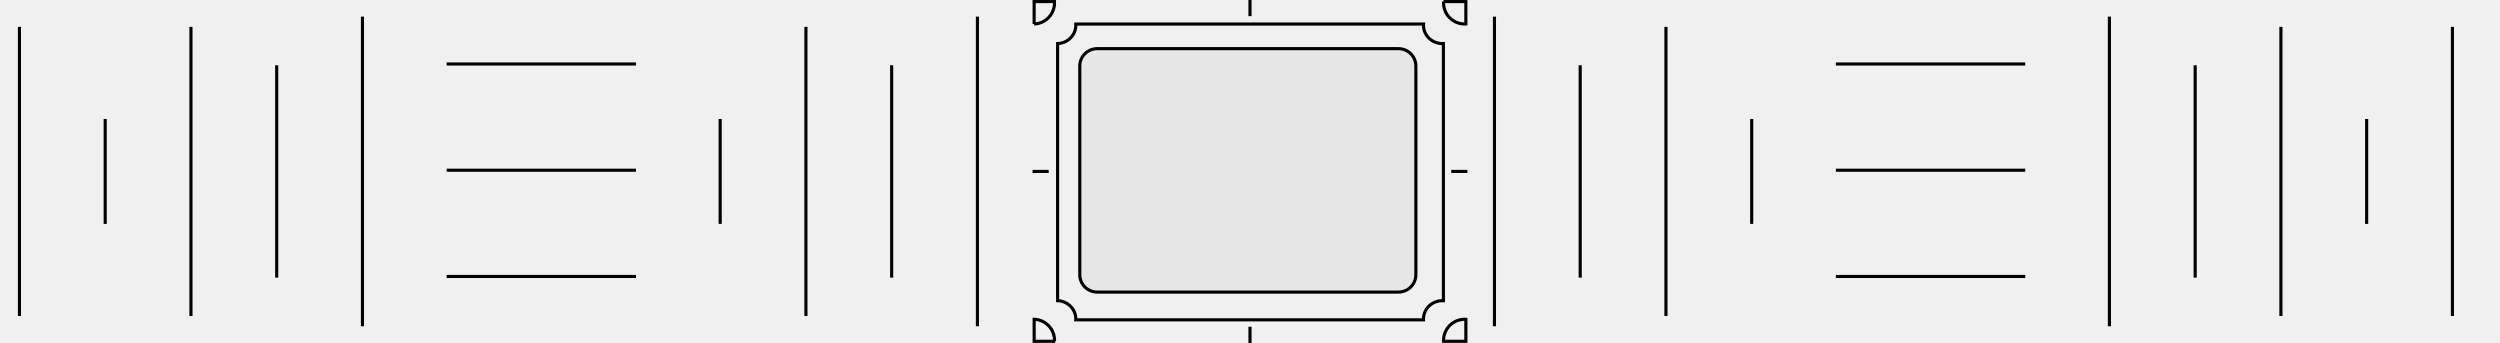
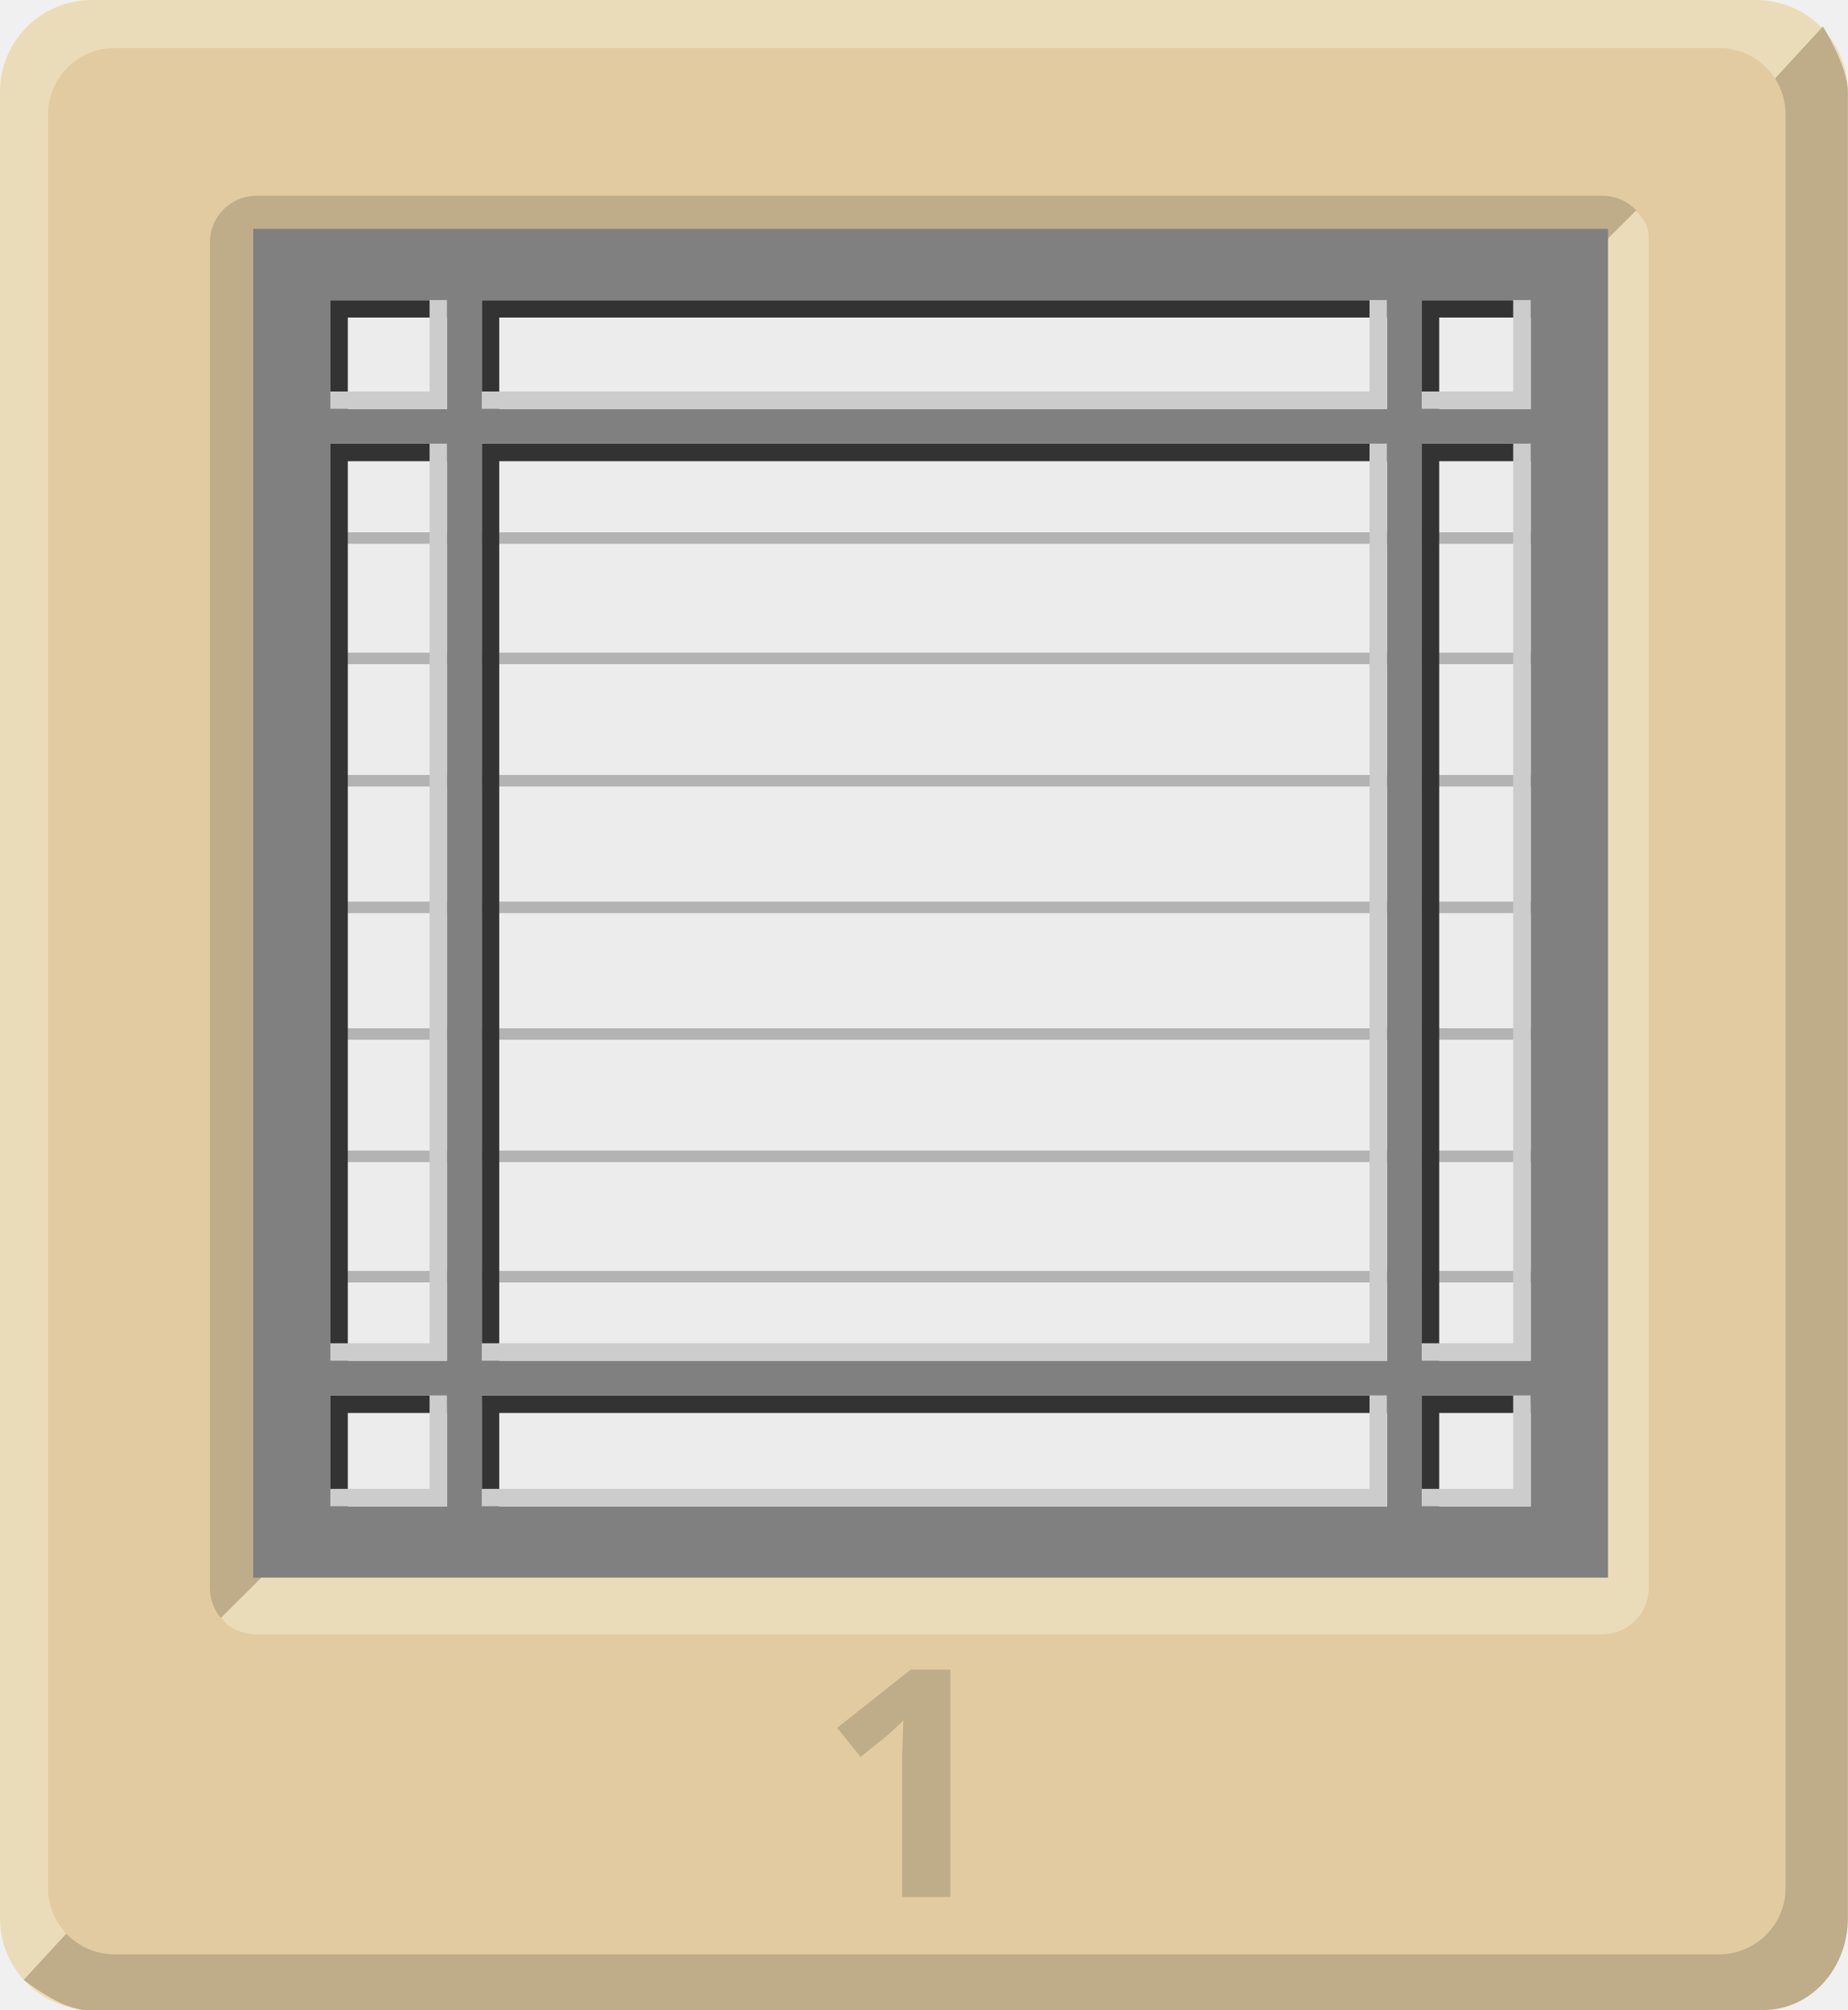
- <svg xmlns="http://www.w3.org/2000/svg" height="109.72" width="800" version="1.1" viewBox="0 0 800 109.723" id="svg4146">
+ <svg xmlns="http://www.w3.org/2000/svg" height="231" width="212.317" version="1.1" viewBox="0 0 212.317 231.006" id="svg4146">
  <defs id="defs4190" />
-   <g transform="translate(206.06 -154.47)" stroke="#000" id="g4148">
-     <rect stroke-linejoin="round" style="color-rendering:auto;color:#000000;isolation:auto;mix-blend-mode:normal;shape-rendering:auto;solid-color:#000000;image-rendering:auto;fill:#e6e6e6" ry="5.566" height="77.897" width="107.55" stroke-linecap="round" y="170.04" x="139.47" fill="#f00" id="rect4150" />
-     <g fill="none" id="g4152">
-       <path style="color-rendering:auto;color:#000000;isolation:auto;mix-blend-mode:normal;shape-rendering:auto;solid-color:#000000;image-rendering:auto" d="m263.02 256.66a6.752 6.752 0 0 0 -.385 -.019 6.752 6.752 0 0 0 -.479 .018 6.752 6.752 0 0 0 -.67 .08 6.752 6.752 0 0 0 -.658 .148 6.752 6.752 0 0 0 -.641 .213 6.752 6.752 0 0 0 -.615 .275 6.752 6.752 0 0 0 -.586 .336 6.752 6.752 0 0 0 -.549 .393 6.752 6.752 0 0 0 -.508 .445 6.752 6.752 0 0 0 -.459 .494 6.752 6.752 0 0 0 -.408 .537 6.752 6.752 0 0 0 -.354 .576 6.752 6.752 0 0 0 -.293 .607 6.752 6.752 0 0 0 -.232 .633 6.752 6.752 0 0 0 -.166 .654 6.752 6.752 0 0 0 -.102 .668 6.752 6.752 0 0 0 -.033 .674 6.752 6.752 0 0 0 .012 .299h7.125v-7.031z" id="path4154" />
-       <path style="color-rendering:auto;color:#000000;isolation:auto;mix-blend-mode:normal;shape-rendering:auto;solid-color:#000000;image-rendering:auto" d="m131.37 263.69a6.752 6.752 0 0 0 .016 -.299 6.752 6.752 0 0 0 -.018 -.477 6.752 6.752 0 0 0 -.08 -.67 6.752 6.752 0 0 0 -.148 -.66 6.752 6.752 0 0 0 -.213 -.641 6.752 6.752 0 0 0 -.275 -.615 6.752 6.752 0 0 0 -.336 -.586 6.752 6.752 0 0 0 -.393 -.549 6.752 6.752 0 0 0 -.445 -.506 6.752 6.752 0 0 0 -.494 -.461 6.752 6.752 0 0 0 -.537 -.408 6.752 6.752 0 0 0 -.576 -.354 6.752 6.752 0 0 0 -.607 -.293 6.752 6.752 0 0 0 -.633 -.23 6.752 6.752 0 0 0 -.654 -.168 6.752 6.752 0 0 0 -.668 -.102 6.752 6.752 0 0 0 -.445 -.021v7.039h6.508z" id="path4156" />
-       <path style="color-rendering:auto;color:#000000;isolation:auto;mix-blend-mode:normal;shape-rendering:auto;solid-color:#000000;image-rendering:auto" d="m138.19 162.16a6.033 5.879 0 0 1 .014 .369 6.033 5.879 0 0 1 -.03 .587 6.033 5.879 0 0 1 -.091 .582 6.033 5.879 0 0 1 -.15 .57 6.033 5.879 0 0 1 -.206 .551 6.033 5.879 0 0 1 -.262 .529 6.033 5.879 0 0 1 -.316 .502 6.033 5.879 0 0 1 -.365 .468 6.033 5.879 0 0 1 -.412 .43 6.033 5.879 0 0 1 -.452 .388 6.033 5.879 0 0 1 -.49 .342 6.033 5.879 0 0 1 -.524 .293 6.033 5.879 0 0 1 -.55 .24 6.033 5.879 0 0 1 -.572 .185 6.033 5.879 0 0 1 -.59 .129 6.033 5.879 0 0 1 -.599 .07 6.033 5.879 0 0 1 -.222 .008v82.296a6.033 5.879 0 0 1 .398 .019 6.033 5.879 0 0 1 .597 .088 6.033 5.879 0 0 1 .585 .146 6.033 5.879 0 0 1 .565 .201 6.033 5.879 0 0 1 .543 .255 6.033 5.879 0 0 1 .515 .308 6.033 5.879 0 0 1 .48 .355 6.033 5.879 0 0 1 .442 .401 6.033 5.879 0 0 1 .398 .44 6.033 5.879 0 0 1 .351 .478 6.033 5.879 0 0 1 .3 .51 6.033 5.879 0 0 1 .246 .536 6.033 5.879 0 0 1 .19 .558 6.033 5.879 0 0 1 .133 .575 6.033 5.879 0 0 1 .071 .583 6.033 5.879 0 0 1 .016 .415 6.033 5.879 0 0 1 -.014 .26h111.27a6.033 5.879 0 0 1 -.01 -.26 6.033 5.879 0 0 1 .03 -.587 6.033 5.879 0 0 1 .091 -.582 6.033 5.879 0 0 1 .148 -.57 6.033 5.879 0 0 1 .208 -.551 6.033 5.879 0 0 1 .262 -.529 6.033 5.879 0 0 1 .316 -.502 6.033 5.879 0 0 1 .365 -.468 6.033 5.879 0 0 1 .41 -.43 6.033 5.879 0 0 1 .454 -.388 6.033 5.879 0 0 1 .49 -.342 6.033 5.879 0 0 1 .524 -.293 6.033 5.879 0 0 1 .55 -.24 6.033 5.879 0 0 1 .572 -.185 6.033 5.879 0 0 1 .588 -.129 6.033 5.879 0 0 1 .599 -.07 6.033 5.879 0 0 1 .428 -.015 6.033 5.879 0 0 1 .344 .017v-82.308a6.033 5.879 0 0 1 -.344 .012 6.033 5.879 0 0 1 -.602 -.029 6.033 5.879 0 0 1 -.597 -.088 6.033 5.879 0 0 1 -.585 -.145 6.033 5.879 0 0 1 -.565 -.202 6.033 5.879 0 0 1 -.543 -.255 6.033 5.879 0 0 1 -.515 -.308 6.033 5.879 0 0 1 -.48 -.355 6.033 5.879 0 0 1 -.442 -.4 6.033 5.879 0 0 1 -.398 -.442 6.033 5.879 0 0 1 -.351 -.478 6.033 5.879 0 0 1 -.3 -.51 6.033 5.879 0 0 1 -.246 -.536 6.033 5.879 0 0 1 -.19 -.558 6.033 5.879 0 0 1 -.133 -.573 6.033 5.879 0 0 1 -.071 -.583 6.033 5.879 0 0 1 -.016 -.417 6.033 5.879 0 0 1 .019 -.369h-111.27z" id="path4158" />
-       <path style="color-rendering:auto;color:#000000;isolation:auto;mix-blend-mode:normal;shape-rendering:auto;solid-color:#000000;image-rendering:auto" d="m255.9 154.97a6.752 6.752 0 0 0 -.021 .424 6.752 6.752 0 0 0 .018 .479 6.752 6.752 0 0 0 .08 .67 6.752 6.752 0 0 0 .148 .658 6.752 6.752 0 0 0 .213 .641 6.752 6.752 0 0 0 .275 .615 6.752 6.752 0 0 0 .336 .586 6.752 6.752 0 0 0 .393 .549 6.752 6.752 0 0 0 .445 .508 6.752 6.752 0 0 0 .494 .459 6.752 6.752 0 0 0 .537 .408 6.752 6.752 0 0 0 .576 .354 6.752 6.752 0 0 0 .607 .293 6.752 6.752 0 0 0 .633 .232 6.752 6.752 0 0 0 .654 .166 6.752 6.752 0 0 0 .668 .102 6.752 6.752 0 0 0 .674 .033 6.752 6.752 0 0 0 .385 -.014v-7.162h-7.115z" id="path4160" />
-       <path style="color-rendering:auto;color:#000000;isolation:auto;mix-blend-mode:normal;shape-rendering:auto;solid-color:#000000;image-rendering:auto" d="m124.86 162.14a6.752 6.752 0 0 0 .248 -.01 6.752 6.752 0 0 0 .67 -.08 6.752 6.752 0 0 0 .66 -.148 6.752 6.752 0 0 0 .641 -.213 6.752 6.752 0 0 0 .615 -.275 6.752 6.752 0 0 0 .586 -.336 6.752 6.752 0 0 0 .549 -.393 6.752 6.752 0 0 0 .506 -.445 6.752 6.752 0 0 0 .461 -.494 6.752 6.752 0 0 0 .408 -.537 6.752 6.752 0 0 0 .354 -.576 6.752 6.752 0 0 0 .293 -.607 6.752 6.752 0 0 0 .23 -.633 6.752 6.752 0 0 0 .168 -.654 6.752 6.752 0 0 0 .102 -.668 6.752 6.752 0 0 0 .033 -.674 6.752 6.752 0 0 0 -.016 -.424h-6.508v7.168z" id="path4162" />
+   <rect style="color:#000000;clip-rule:nonzero;display:inline;overflow:visible;visibility:visible;opacity:1;isolation:auto;mix-blend-mode:normal;color-interpolation:sRGB;color-interpolation-filters:linearRGB;solid-color:#000000;solid-opacity:1;fill:#ebdcb9;fill-opacity:1;fill-rule:nonzero;stroke:none;stroke-width:1;stroke-linecap:butt;stroke-linejoin:miter;stroke-miterlimit:4;stroke-dasharray:none;stroke-dashoffset:0;stroke-opacity:1;color-rendering:auto;image-rendering:auto;shape-rendering:auto;text-rendering:auto;enable-background:accumulate" id="surroundHightlight" width="212.322" height="231.006" x="-0.003" y="1.6953125e-005" ry="10.552" />
+   <path style="color:#000000;clip-rule:nonzero;display:inline;overflow:visible;visibility:visible;opacity:1;isolation:auto;mix-blend-mode:normal;color-interpolation:sRGB;color-interpolation-filters:linearRGB;solid-color:#000000;solid-opacity:1;fill:#bfac89;fill-opacity:1;fill-rule:nonzero;stroke:none;stroke-width:1;stroke-linecap:butt;stroke-linejoin:miter;stroke-miterlimit:4;stroke-dasharray:none;stroke-dashoffset:0;stroke-opacity:1;color-rendering:auto;image-rendering:auto;shape-rendering:auto;text-rendering:auto;enable-background:accumulate" d="m 209.455,3.048 c 0,0 2.864,4.563 2.864,7.504 l 0,209.902 c 0,5.846 -4.321,10.552 -9.688,10.552 l -192.722,0 c -2.857,0 -7.187,-3.462 -7.187,-3.462 z" id="surroundLowlight" />
+   <rect style="color:#000000;clip-rule:nonzero;display:inline;overflow:visible;visibility:visible;opacity:1;isolation:auto;mix-blend-mode:normal;color-interpolation:sRGB;color-interpolation-filters:linearRGB;solid-color:#000000;solid-opacity:1;fill:#e2cba1;fill-opacity:1;fill-rule:nonzero;stroke:none;stroke-width:1;stroke-linecap:butt;stroke-linejoin:miter;stroke-miterlimit:4;stroke-dasharray:none;stroke-dashoffset:0;stroke-opacity:1;color-rendering:auto;image-rendering:auto;shape-rendering:auto;text-rendering:auto;enable-background:accumulate" id="surround" width="199.652" height="219.091" x="5.515" y="5.517" ry="7.638" />
+   <rect style="color:#000000;clip-rule:nonzero;display:inline;overflow:visible;visibility:visible;opacity:1;isolation:auto;mix-blend-mode:normal;color-interpolation:sRGB;color-interpolation-filters:linearRGB;solid-color:#000000;solid-opacity:1;fill:#bfac89;fill-opacity:1;fill-rule:nonzero;stroke:none;stroke-width:1;stroke-linecap:butt;stroke-linejoin:miter;stroke-miterlimit:4;stroke-dasharray:none;stroke-dashoffset:0;stroke-opacity:1;color-rendering:auto;image-rendering:auto;shape-rendering:auto;text-rendering:auto;enable-background:accumulate" id="surroundInnerLowlight" width="165.35" height="165.35" x="24.116" y="22.5" ry="5.352" />
+   <path style="color:#000000;clip-rule:nonzero;display:inline;overflow:visible;visibility:visible;opacity:1;isolation:auto;mix-blend-mode:normal;color-interpolation:sRGB;color-interpolation-filters:linearRGB;solid-color:#000000;solid-opacity:1;fill:#ebdcb9;fill-opacity:1;fill-rule:nonzero;stroke:none;stroke-width:1;stroke-linecap:butt;stroke-linejoin:miter;stroke-miterlimit:4;stroke-dasharray:none;stroke-dashoffset:0;stroke-opacity:1;color-rendering:auto;image-rendering:auto;shape-rendering:auto;text-rendering:auto;enable-background:accumulate" d="m 25.381,185.937 c 0.741,1.008 2.221,1.913 4.087,1.913 l 154.646,0 c 2.965,0 5.352,-2.388 5.352,-5.354 l 0,-154.644 c 0,-1.865 -0.474,-2.554 -1.479,-3.656 z" id="surroundInnderHighlight" />
+   <text xml:space="preserve" style="font-style:normal;font-weight:normal;font-size:48.884px;line-height:125%;font-family:sans-serif;letter-spacing:0px;word-spacing:0px;display:inline;fill:#bfac89;fill-opacity:1;stroke:none;stroke-width:1px;stroke-linecap:butt;stroke-linejoin:miter;stroke-opacity:1" x="93.878" y="218.372" id="artworkNumber" transform="scale(1.001623,0.9983798)">
+     <tspan id="tspan5704-4" x="93.878" y="218.372" style="font-style:normal;font-variant:normal;font-weight:900;font-stretch:normal;font-size:36.663px;font-family:'Source Code Pro';-inkscape-font-specification:'Source Code Pro Heavy';fill:#bfac89;fill-opacity:1;stroke:none;stroke-width:0.818px;stroke-opacity:1">1</tspan>
+   </text>
+   <rect y="27.466" x="31.533" height="150.992" width="150.344" id="windowInside" style="color:#000000;clip-rule:nonzero;display:inline;overflow:visible;visibility:visible;opacity:1;isolation:auto;mix-blend-mode:normal;color-interpolation:sRGB;color-interpolation-filters:linearRGB;solid-color:#000000;solid-opacity:1;fill:#ffffff;fill-opacity:1;fill-rule:nonzero;stroke:none;stroke-width:2;stroke-linecap:butt;stroke-linejoin:miter;stroke-miterlimit:4;stroke-dasharray:none;stroke-dashoffset:0;stroke-opacity:0.124;color-rendering:auto;image-rendering:auto;shape-rendering:auto;text-rendering:auto;enable-background:accumulate" />
+   <g id="blinds">
+     <rect style="color:#000000;clip-rule:nonzero;display:inline;overflow:visible;visibility:visible;opacity:1;isolation:auto;mix-blend-mode:normal;color-interpolation:sRGB;color-interpolation-filters:linearRGB;solid-color:#000000;solid-opacity:1;fill:#ececec;fill-opacity:1;fill-rule:nonzero;stroke:none;stroke-width:2;stroke-linecap:butt;stroke-linejoin:miter;stroke-miterlimit:4;stroke-dasharray:none;stroke-dashoffset:0;stroke-opacity:0.124;color-rendering:auto;image-rendering:auto;shape-rendering:auto;text-rendering:auto;enable-background:accumulate" id="rect6412" width="145.16" height="14.931" x="33.512" y="33.152" />
+     <rect style="color:#000000;clip-rule:nonzero;display:inline;overflow:visible;visibility:visible;opacity:1;isolation:auto;mix-blend-mode:normal;color-interpolation:sRGB;color-interpolation-filters:linearRGB;solid-color:#000000;solid-opacity:1;fill:#ececec;fill-opacity:1;fill-rule:nonzero;stroke:none;stroke-width:2;stroke-linecap:butt;stroke-linejoin:miter;stroke-miterlimit:4;stroke-dasharray:none;stroke-dashoffset:0;stroke-opacity:0.124;color-rendering:auto;image-rendering:auto;shape-rendering:auto;text-rendering:auto;enable-background:accumulate" id="rect6412-7" width="145.16" height="14.931" x="33.512" y="47.459" />
+     <rect style="color:#000000;clip-rule:nonzero;display:inline;overflow:visible;visibility:visible;opacity:1;isolation:auto;mix-blend-mode:normal;color-interpolation:sRGB;color-interpolation-filters:linearRGB;solid-color:#000000;solid-opacity:1;fill:#b3b3b3;fill-opacity:1;fill-rule:nonzero;stroke:none;stroke-width:2;stroke-linecap:butt;stroke-linejoin:miter;stroke-miterlimit:4;stroke-dasharray:none;stroke-dashoffset:0;stroke-opacity:0.124;color-rendering:auto;image-rendering:auto;shape-rendering:auto;text-rendering:auto;enable-background:accumulate" id="rect6412-6" width="145.16" height="1.324" x="33.512" y="-48.671" transform="scale(1,-1)" />
+     <rect style="color:#000000;clip-rule:nonzero;display:inline;overflow:visible;visibility:visible;opacity:1;isolation:auto;mix-blend-mode:normal;color-interpolation:sRGB;color-interpolation-filters:linearRGB;solid-color:#000000;solid-opacity:1;fill:#ececec;fill-opacity:1;fill-rule:nonzero;stroke:none;stroke-width:2;stroke-linecap:butt;stroke-linejoin:miter;stroke-miterlimit:4;stroke-dasharray:none;stroke-dashoffset:0;stroke-opacity:0.124;color-rendering:auto;image-rendering:auto;shape-rendering:auto;text-rendering:auto;enable-background:accumulate" id="rect6412-0" width="145.16" height="14.931" x="33.512" y="61.288" />
+     <rect style="color:#000000;clip-rule:nonzero;display:inline;overflow:visible;visibility:visible;opacity:1;isolation:auto;mix-blend-mode:normal;color-interpolation:sRGB;color-interpolation-filters:linearRGB;solid-color:#000000;solid-opacity:1;fill:#b3b3b3;fill-opacity:1;fill-rule:nonzero;stroke:none;stroke-width:2;stroke-linecap:butt;stroke-linejoin:miter;stroke-miterlimit:4;stroke-dasharray:none;stroke-dashoffset:0;stroke-opacity:0.124;color-rendering:auto;image-rendering:auto;shape-rendering:auto;text-rendering:auto;enable-background:accumulate" id="rect6412-6-3" width="145.16" height="1.324" x="33.512" y="-62.501" transform="scale(1,-1)" />
+     <rect style="color:#000000;clip-rule:nonzero;display:inline;overflow:visible;visibility:visible;opacity:1;isolation:auto;mix-blend-mode:normal;color-interpolation:sRGB;color-interpolation-filters:linearRGB;solid-color:#000000;solid-opacity:1;fill:#ececec;fill-opacity:1;fill-rule:nonzero;stroke:none;stroke-width:2;stroke-linecap:butt;stroke-linejoin:miter;stroke-miterlimit:4;stroke-dasharray:none;stroke-dashoffset:0;stroke-opacity:0.124;color-rendering:auto;image-rendering:auto;shape-rendering:auto;text-rendering:auto;enable-background:accumulate" id="rect6412-7-1" width="145.16" height="14.931" x="33.512" y="75.118" />
+     <rect style="color:#000000;clip-rule:nonzero;display:inline;overflow:visible;visibility:visible;opacity:1;isolation:auto;mix-blend-mode:normal;color-interpolation:sRGB;color-interpolation-filters:linearRGB;solid-color:#000000;solid-opacity:1;fill:#b3b3b3;fill-opacity:1;fill-rule:nonzero;stroke:none;stroke-width:2;stroke-linecap:butt;stroke-linejoin:miter;stroke-miterlimit:4;stroke-dasharray:none;stroke-dashoffset:0;stroke-opacity:0.124;color-rendering:auto;image-rendering:auto;shape-rendering:auto;text-rendering:auto;enable-background:accumulate" id="rect6412-6-7" width="145.16" height="1.324" x="33.512" y="-76.331" transform="scale(1,-1)" />
+     <rect style="color:#000000;clip-rule:nonzero;display:inline;overflow:visible;visibility:visible;opacity:1;isolation:auto;mix-blend-mode:normal;color-interpolation:sRGB;color-interpolation-filters:linearRGB;solid-color:#000000;solid-opacity:1;fill:#ececec;fill-opacity:1;fill-rule:nonzero;stroke:none;stroke-width:2;stroke-linecap:butt;stroke-linejoin:miter;stroke-miterlimit:4;stroke-dasharray:none;stroke-dashoffset:0;stroke-opacity:0.124;color-rendering:auto;image-rendering:auto;shape-rendering:auto;text-rendering:auto;enable-background:accumulate" id="rect6412-8" width="145.16" height="14.931" x="33.512" y="89.18" />
+     <rect style="color:#000000;clip-rule:nonzero;display:inline;overflow:visible;visibility:visible;opacity:1;isolation:auto;mix-blend-mode:normal;color-interpolation:sRGB;color-interpolation-filters:linearRGB;solid-color:#000000;solid-opacity:1;fill:#b3b3b3;fill-opacity:1;fill-rule:nonzero;stroke:none;stroke-width:2;stroke-linecap:butt;stroke-linejoin:miter;stroke-miterlimit:4;stroke-dasharray:none;stroke-dashoffset:0;stroke-opacity:0.124;color-rendering:auto;image-rendering:auto;shape-rendering:auto;text-rendering:auto;enable-background:accumulate" id="rect6412-6-3-8" width="145.16" height="1.324" x="33.512" y="-90.393" transform="scale(1,-1)" />
+     <rect style="color:#000000;clip-rule:nonzero;display:inline;overflow:visible;visibility:visible;opacity:1;isolation:auto;mix-blend-mode:normal;color-interpolation:sRGB;color-interpolation-filters:linearRGB;solid-color:#000000;solid-opacity:1;fill:#ececec;fill-opacity:1;fill-rule:nonzero;stroke:none;stroke-width:2;stroke-linecap:butt;stroke-linejoin:miter;stroke-miterlimit:4;stroke-dasharray:none;stroke-dashoffset:0;stroke-opacity:0.124;color-rendering:auto;image-rendering:auto;shape-rendering:auto;text-rendering:auto;enable-background:accumulate" id="rect6412-7-2" width="145.16" height="14.931" x="33.512" y="103.732" />
+     <rect style="color:#000000;clip-rule:nonzero;display:inline;overflow:visible;visibility:visible;opacity:1;isolation:auto;mix-blend-mode:normal;color-interpolation:sRGB;color-interpolation-filters:linearRGB;solid-color:#000000;solid-opacity:1;fill:#b3b3b3;fill-opacity:1;fill-rule:nonzero;stroke:none;stroke-width:2;stroke-linecap:butt;stroke-linejoin:miter;stroke-miterlimit:4;stroke-dasharray:none;stroke-dashoffset:0;stroke-opacity:0.124;color-rendering:auto;image-rendering:auto;shape-rendering:auto;text-rendering:auto;enable-background:accumulate" id="rect6412-6-2" width="145.16" height="1.324" x="33.512" y="-104.945" transform="scale(1,-1)" />
+     <rect style="color:#000000;clip-rule:nonzero;display:inline;overflow:visible;visibility:visible;opacity:1;isolation:auto;mix-blend-mode:normal;color-interpolation:sRGB;color-interpolation-filters:linearRGB;solid-color:#000000;solid-opacity:1;fill:#ececec;fill-opacity:1;fill-rule:nonzero;stroke:none;stroke-width:2;stroke-linecap:butt;stroke-linejoin:miter;stroke-miterlimit:4;stroke-dasharray:none;stroke-dashoffset:0;stroke-opacity:0.124;color-rendering:auto;image-rendering:auto;shape-rendering:auto;text-rendering:auto;enable-background:accumulate" id="rect6412-8-3-2" width="145.16" height="14.931" x="33.512" y="146.176" />
+     <rect style="color:#000000;clip-rule:nonzero;display:inline;overflow:visible;visibility:visible;opacity:1;isolation:auto;mix-blend-mode:normal;color-interpolation:sRGB;color-interpolation-filters:linearRGB;solid-color:#000000;solid-opacity:1;fill:#ececec;fill-opacity:1;fill-rule:nonzero;stroke:none;stroke-width:2;stroke-linecap:butt;stroke-linejoin:miter;stroke-miterlimit:4;stroke-dasharray:none;stroke-dashoffset:0;stroke-opacity:0.124;color-rendering:auto;image-rendering:auto;shape-rendering:auto;text-rendering:auto;enable-background:accumulate" id="rect6412-8-3" width="145.16" height="14.931" x="33.512" y="118.284" />
+     <rect style="color:#000000;clip-rule:nonzero;display:inline;overflow:visible;visibility:visible;opacity:1;isolation:auto;mix-blend-mode:normal;color-interpolation:sRGB;color-interpolation-filters:linearRGB;solid-color:#000000;solid-opacity:1;fill:#b3b3b3;fill-opacity:1;fill-rule:nonzero;stroke:none;stroke-width:2;stroke-linecap:butt;stroke-linejoin:miter;stroke-miterlimit:4;stroke-dasharray:none;stroke-dashoffset:0;stroke-opacity:0.124;color-rendering:auto;image-rendering:auto;shape-rendering:auto;text-rendering:auto;enable-background:accumulate" id="rect6412-6-3-9" width="145.16" height="1.324" x="33.512" y="-119.497" transform="scale(1,-1)" />
+     <rect style="color:#000000;clip-rule:nonzero;display:inline;overflow:visible;visibility:visible;opacity:1;isolation:auto;mix-blend-mode:normal;color-interpolation:sRGB;color-interpolation-filters:linearRGB;solid-color:#000000;solid-opacity:1;fill:#ececec;fill-opacity:1;fill-rule:nonzero;stroke:none;stroke-width:2;stroke-linecap:butt;stroke-linejoin:miter;stroke-miterlimit:4;stroke-dasharray:none;stroke-dashoffset:0;stroke-opacity:0.124;color-rendering:auto;image-rendering:auto;shape-rendering:auto;text-rendering:auto;enable-background:accumulate" id="rect6412-7-2-9-3" width="145.16" height="14.931" x="33.512" y="160.006" />
+     <rect style="color:#000000;clip-rule:nonzero;display:inline;overflow:visible;visibility:visible;opacity:1;isolation:auto;mix-blend-mode:normal;color-interpolation:sRGB;color-interpolation-filters:linearRGB;solid-color:#000000;solid-opacity:1;fill:#ececec;fill-opacity:1;fill-rule:nonzero;stroke:none;stroke-width:2;stroke-linecap:butt;stroke-linejoin:miter;stroke-miterlimit:4;stroke-dasharray:none;stroke-dashoffset:0;stroke-opacity:0.124;color-rendering:auto;image-rendering:auto;shape-rendering:auto;text-rendering:auto;enable-background:accumulate" id="rect6412-7-2-9" width="145.16" height="14.931" x="33.512" y="132.347" />
+     <rect style="color:#000000;clip-rule:nonzero;display:inline;overflow:visible;visibility:visible;opacity:1;isolation:auto;mix-blend-mode:normal;color-interpolation:sRGB;color-interpolation-filters:linearRGB;solid-color:#000000;solid-opacity:1;fill:#b3b3b3;fill-opacity:1;fill-rule:nonzero;stroke:none;stroke-width:2;stroke-linecap:butt;stroke-linejoin:miter;stroke-miterlimit:4;stroke-dasharray:none;stroke-dashoffset:0;stroke-opacity:0.124;color-rendering:auto;image-rendering:auto;shape-rendering:auto;text-rendering:auto;enable-background:accumulate" id="rect6412-6-2-1-6" width="145.16" height="1.324" x="33.512" y="-161.218" transform="scale(1,-1)" />
+     <rect style="color:#000000;clip-rule:nonzero;display:inline;overflow:visible;visibility:visible;opacity:1;isolation:auto;mix-blend-mode:normal;color-interpolation:sRGB;color-interpolation-filters:linearRGB;solid-color:#000000;solid-opacity:1;fill:#b3b3b3;fill-opacity:1;fill-rule:nonzero;stroke:none;stroke-width:2;stroke-linecap:butt;stroke-linejoin:miter;stroke-miterlimit:4;stroke-dasharray:none;stroke-dashoffset:0;stroke-opacity:0.124;color-rendering:auto;image-rendering:auto;shape-rendering:auto;text-rendering:auto;enable-background:accumulate" id="rect6412-6-2-1" width="145.16" height="1.324" x="33.512" y="-133.559" transform="scale(1,-1)" />
+     <rect style="color:#000000;clip-rule:nonzero;display:inline;overflow:visible;visibility:visible;opacity:1;isolation:auto;mix-blend-mode:normal;color-interpolation:sRGB;color-interpolation-filters:linearRGB;solid-color:#000000;solid-opacity:1;fill:#b3b3b3;fill-opacity:1;fill-rule:nonzero;stroke:none;stroke-width:2;stroke-linecap:butt;stroke-linejoin:miter;stroke-miterlimit:4;stroke-dasharray:none;stroke-dashoffset:0;stroke-opacity:0.124;color-rendering:auto;image-rendering:auto;shape-rendering:auto;text-rendering:auto;enable-background:accumulate" id="rect6412-6-3-9-3-5" width="145.16" height="1.324" x="33.512" y="-175.525" transform="scale(1,-1)" />
+     <rect style="color:#000000;clip-rule:nonzero;display:inline;overflow:visible;visibility:visible;opacity:1;isolation:auto;mix-blend-mode:normal;color-interpolation:sRGB;color-interpolation-filters:linearRGB;solid-color:#000000;solid-opacity:1;fill:#b3b3b3;fill-opacity:1;fill-rule:nonzero;stroke:none;stroke-width:2;stroke-linecap:butt;stroke-linejoin:miter;stroke-miterlimit:4;stroke-dasharray:none;stroke-dashoffset:0;stroke-opacity:0.124;color-rendering:auto;image-rendering:auto;shape-rendering:auto;text-rendering:auto;enable-background:accumulate" id="rect6412-6-3-9-3" width="145.16" height="1.324" x="33.512" y="-147.389" transform="scale(1,-1)" />
+   </g>
+   <g id="frameGroup">
+     <g id="frameLowlights">
+       <path id="path6286" d="m 37.964,34.496 0,12.514 2,0 0,-10.514 11.403,0 0,-2 -13.403,0 z" style="color:#000000;clip-rule:nonzero;display:inline;overflow:visible;visibility:visible;opacity:1;isolation:auto;mix-blend-mode:normal;color-interpolation:sRGB;color-interpolation-filters:linearRGB;solid-color:#000000;solid-opacity:1;fill:#333333;fill-opacity:1;fill-rule:nonzero;stroke:none;stroke-width:1;stroke-linecap:butt;stroke-linejoin:miter;stroke-miterlimit:4;stroke-dasharray:none;stroke-dashoffset:0;stroke-opacity:1;color-rendering:auto;image-rendering:auto;shape-rendering:auto;text-rendering:auto;enable-background:accumulate" />
+       <path id="path6284" d="m 55.361,34.496 0,12.514 2,0 0,-10.514 102.008,0 0,-2 -104.008,0 z" style="color:#000000;clip-rule:nonzero;display:inline;overflow:visible;visibility:visible;opacity:1;isolation:auto;mix-blend-mode:normal;color-interpolation:sRGB;color-interpolation-filters:linearRGB;solid-color:#000000;solid-opacity:1;fill:#333333;fill-opacity:1;fill-rule:nonzero;stroke:none;stroke-width:1;stroke-linecap:butt;stroke-linejoin:miter;stroke-miterlimit:4;stroke-dasharray:none;stroke-dashoffset:0;stroke-opacity:1;color-rendering:auto;image-rendering:auto;shape-rendering:auto;text-rendering:auto;enable-background:accumulate" />
+       <path id="path6282" d="m 163.366,34.496 0,12.514 2,0 0,-10.514 10.51,0 0,-2 -12.51,0 z" style="color:#000000;clip-rule:nonzero;display:inline;overflow:visible;visibility:visible;opacity:1;isolation:auto;mix-blend-mode:normal;color-interpolation:sRGB;color-interpolation-filters:linearRGB;solid-color:#000000;solid-opacity:1;fill:#333333;fill-opacity:1;fill-rule:nonzero;stroke:none;stroke-width:1;stroke-linecap:butt;stroke-linejoin:miter;stroke-miterlimit:4;stroke-dasharray:none;stroke-dashoffset:0;stroke-opacity:1;color-rendering:auto;image-rendering:auto;shape-rendering:auto;text-rendering:auto;enable-background:accumulate" />
+       <path id="path6280" d="m 37.964,51.004 0,105.391 2,0 0,-103.391 11.403,0 0,-2 -13.403,0 z" style="color:#000000;clip-rule:nonzero;display:inline;overflow:visible;visibility:visible;opacity:1;isolation:auto;mix-blend-mode:normal;color-interpolation:sRGB;color-interpolation-filters:linearRGB;solid-color:#000000;solid-opacity:1;fill:#333333;fill-opacity:1;fill-rule:nonzero;stroke:none;stroke-width:1;stroke-linecap:butt;stroke-linejoin:miter;stroke-miterlimit:4;stroke-dasharray:none;stroke-dashoffset:0;stroke-opacity:1;color-rendering:auto;image-rendering:auto;shape-rendering:auto;text-rendering:auto;enable-background:accumulate" />
+       <path id="path6278" d="m 55.361,51.004 0,105.391 2,0 0,-103.391 102.008,0 0,-2 -104.008,0 z" style="color:#000000;clip-rule:nonzero;display:inline;overflow:visible;visibility:visible;opacity:1;isolation:auto;mix-blend-mode:normal;color-interpolation:sRGB;color-interpolation-filters:linearRGB;solid-color:#000000;solid-opacity:1;fill:#333333;fill-opacity:1;fill-rule:nonzero;stroke:none;stroke-width:1;stroke-linecap:butt;stroke-linejoin:miter;stroke-miterlimit:4;stroke-dasharray:none;stroke-dashoffset:0;stroke-opacity:1;color-rendering:auto;image-rendering:auto;shape-rendering:auto;text-rendering:auto;enable-background:accumulate" />
+       <path id="path6276" d="m 163.366,51.004 0,105.391 2,0 0,-103.391 10.51,0 0,-2 -12.51,0 z" style="color:#000000;clip-rule:nonzero;display:inline;overflow:visible;visibility:visible;opacity:1;isolation:auto;mix-blend-mode:normal;color-interpolation:sRGB;color-interpolation-filters:linearRGB;solid-color:#000000;solid-opacity:1;fill:#333333;fill-opacity:1;fill-rule:nonzero;stroke:none;stroke-width:1;stroke-linecap:butt;stroke-linejoin:miter;stroke-miterlimit:4;stroke-dasharray:none;stroke-dashoffset:0;stroke-opacity:1;color-rendering:auto;image-rendering:auto;shape-rendering:auto;text-rendering:auto;enable-background:accumulate" />
+       <path id="path6274" d="m 37.964,160.39 0,12.739 2,0 0,-10.739 11.403,0 0,-2 -13.403,0 z" style="color:#000000;clip-rule:nonzero;display:inline;overflow:visible;visibility:visible;opacity:1;isolation:auto;mix-blend-mode:normal;color-interpolation:sRGB;color-interpolation-filters:linearRGB;solid-color:#000000;solid-opacity:1;fill:#333333;fill-opacity:1;fill-rule:nonzero;stroke:none;stroke-width:1;stroke-linecap:butt;stroke-linejoin:miter;stroke-miterlimit:4;stroke-dasharray:none;stroke-dashoffset:0;stroke-opacity:1;color-rendering:auto;image-rendering:auto;shape-rendering:auto;text-rendering:auto;enable-background:accumulate" />
+       <path id="path6272" d="m 55.361,160.39 0,12.739 2,0 0,-10.739 102.008,0 0,-2 -104.008,0 z" style="color:#000000;clip-rule:nonzero;display:inline;overflow:visible;visibility:visible;opacity:1;isolation:auto;mix-blend-mode:normal;color-interpolation:sRGB;color-interpolation-filters:linearRGB;solid-color:#000000;solid-opacity:1;fill:#333333;fill-opacity:1;fill-rule:nonzero;stroke:none;stroke-width:1;stroke-linecap:butt;stroke-linejoin:miter;stroke-miterlimit:4;stroke-dasharray:none;stroke-dashoffset:0;stroke-opacity:1;color-rendering:auto;image-rendering:auto;shape-rendering:auto;text-rendering:auto;enable-background:accumulate" />
+       <path id="rect5607-8-0-8-9" d="m 163.366,160.39 0,12.739 2,0 0,-10.739 10.51,0 0,-2 -12.51,0 z" style="color:#000000;clip-rule:nonzero;display:inline;overflow:visible;visibility:visible;opacity:1;isolation:auto;mix-blend-mode:normal;color-interpolation:sRGB;color-interpolation-filters:linearRGB;solid-color:#000000;solid-opacity:1;fill:#333333;fill-opacity:1;fill-rule:nonzero;stroke:none;stroke-width:1;stroke-linecap:butt;stroke-linejoin:miter;stroke-miterlimit:4;stroke-dasharray:none;stroke-dashoffset:0;stroke-opacity:1;color-rendering:auto;image-rendering:auto;shape-rendering:auto;text-rendering:auto;enable-background:accumulate" />
    </g>
-     <g stroke-width="1px" fill="none" id="g4164">
-       <path d="m124.36 209.33h5.163" id="path4166" />
-       <path d="m258.35 209.33h5.163" id="path4168" />
-       <path d="m193.94 154.47v5.163" id="path4170" />
-       <path d="m193.94 259.03v5.163" id="path4172" />
+     <path style="color:#000000;clip-rule:nonzero;display:inline;overflow:visible;visibility:visible;opacity:1;isolation:auto;mix-blend-mode:normal;color-interpolation:sRGB;color-interpolation-filters:linearRGB;solid-color:#000000;solid-opacity:1;fill:#808080;fill-opacity:1;fill-rule:nonzero;stroke:none;stroke-width:1;stroke-linecap:butt;stroke-linejoin:miter;stroke-miterlimit:4;stroke-dasharray:none;stroke-dashoffset:0;stroke-opacity:1;color-rendering:auto;image-rendering:auto;shape-rendering:auto;text-rendering:auto;enable-background:accumulate" d="m 29.093,26.305 0,155.012 155.672,0 0,-155.012 -155.672,0 z m 8.881,8.19 13.403,0 0,12.514 -13.403,0 0,-12.514 z m 17.397,0 104.008,0 0,12.514 -104.008,0 0,-12.514 z m 108.005,0 12.51,0 0,12.514 -12.51,0 0,-12.514 z m -125.401,16.508 13.403,0 0,105.391 -13.403,0 0,-105.391 z m 17.397,0 104.008,0 0,105.391 -104.008,0 0,-105.391 z m 108.005,0 12.51,0 0,105.391 -12.51,0 0,-105.391 z m -125.401,109.385 13.403,0 0,12.739 -13.403,0 0,-12.739 z m 17.397,0 104.008,0 0,12.739 -104.008,0 0,-12.739 z m 108.005,0 12.51,0 0,12.739 -12.51,0 0,-12.739 z" id="frame" />
+     <g id="frameHighlights">
+       <path id="path6372" d="m 49.358,34.481 0,10.514 -11.403,0 0,2 13.403,0 0,-12.514 -2,0 z" style="color:#000000;clip-rule:nonzero;display:inline;overflow:visible;visibility:visible;opacity:1;isolation:auto;mix-blend-mode:normal;color-interpolation:sRGB;color-interpolation-filters:linearRGB;solid-color:#000000;solid-opacity:1;fill:#cccccc;fill-opacity:1;fill-rule:nonzero;stroke:none;stroke-width:1;stroke-linecap:butt;stroke-linejoin:miter;stroke-miterlimit:4;stroke-dasharray:none;stroke-dashoffset:0;stroke-opacity:1;color-rendering:auto;image-rendering:auto;shape-rendering:auto;text-rendering:auto;enable-background:accumulate" />
+       <path id="path6370" d="m 157.361,34.481 0,10.514 -102.008,0 0,2 104.008,0 0,-12.514 -2,0 z" style="color:#000000;clip-rule:nonzero;display:inline;overflow:visible;visibility:visible;opacity:1;isolation:auto;mix-blend-mode:normal;color-interpolation:sRGB;color-interpolation-filters:linearRGB;solid-color:#000000;solid-opacity:1;fill:#cccccc;fill-opacity:1;fill-rule:nonzero;stroke:none;stroke-width:1;stroke-linecap:butt;stroke-linejoin:miter;stroke-miterlimit:4;stroke-dasharray:none;stroke-dashoffset:0;stroke-opacity:1;color-rendering:auto;image-rendering:auto;shape-rendering:auto;text-rendering:auto;enable-background:accumulate" />
+       <path id="path6368" d="m 173.867,34.481 0,10.514 -10.51,0 0,2 12.51,0 0,-12.514 -2,0 z" style="color:#000000;clip-rule:nonzero;display:inline;overflow:visible;visibility:visible;opacity:1;isolation:auto;mix-blend-mode:normal;color-interpolation:sRGB;color-interpolation-filters:linearRGB;solid-color:#000000;solid-opacity:1;fill:#cccccc;fill-opacity:1;fill-rule:nonzero;stroke:none;stroke-width:1;stroke-linecap:butt;stroke-linejoin:miter;stroke-miterlimit:4;stroke-dasharray:none;stroke-dashoffset:0;stroke-opacity:1;color-rendering:auto;image-rendering:auto;shape-rendering:auto;text-rendering:auto;enable-background:accumulate" />
+       <path id="path6366" d="m 49.358,50.989 0,103.391 -11.403,0 0,2 13.403,0 0,-105.391 -2,0 z" style="color:#000000;clip-rule:nonzero;display:inline;overflow:visible;visibility:visible;opacity:1;isolation:auto;mix-blend-mode:normal;color-interpolation:sRGB;color-interpolation-filters:linearRGB;solid-color:#000000;solid-opacity:1;fill:#cccccc;fill-opacity:1;fill-rule:nonzero;stroke:none;stroke-width:1;stroke-linecap:butt;stroke-linejoin:miter;stroke-miterlimit:4;stroke-dasharray:none;stroke-dashoffset:0;stroke-opacity:1;color-rendering:auto;image-rendering:auto;shape-rendering:auto;text-rendering:auto;enable-background:accumulate" />
+       <path id="path6364" d="m 157.361,50.989 0,103.391 -102.008,0 0,2 104.008,0 0,-105.391 -2,0 z" style="color:#000000;clip-rule:nonzero;display:inline;overflow:visible;visibility:visible;opacity:1;isolation:auto;mix-blend-mode:normal;color-interpolation:sRGB;color-interpolation-filters:linearRGB;solid-color:#000000;solid-opacity:1;fill:#cccccc;fill-opacity:1;fill-rule:nonzero;stroke:none;stroke-width:1;stroke-linecap:butt;stroke-linejoin:miter;stroke-miterlimit:4;stroke-dasharray:none;stroke-dashoffset:0;stroke-opacity:1;color-rendering:auto;image-rendering:auto;shape-rendering:auto;text-rendering:auto;enable-background:accumulate" />
+       <path id="path6362" d="m 173.867,50.989 0,103.391 -10.51,0 0,2 12.51,0 0,-105.391 -2,0 z" style="color:#000000;clip-rule:nonzero;display:inline;overflow:visible;visibility:visible;opacity:1;isolation:auto;mix-blend-mode:normal;color-interpolation:sRGB;color-interpolation-filters:linearRGB;solid-color:#000000;solid-opacity:1;fill:#cccccc;fill-opacity:1;fill-rule:nonzero;stroke:none;stroke-width:1;stroke-linecap:butt;stroke-linejoin:miter;stroke-miterlimit:4;stroke-dasharray:none;stroke-dashoffset:0;stroke-opacity:1;color-rendering:auto;image-rendering:auto;shape-rendering:auto;text-rendering:auto;enable-background:accumulate" />
+       <path id="path6360" d="m 49.358,160.374 0,10.739 -11.403,0 0,2 13.403,0 0,-12.739 -2,0 z" style="color:#000000;clip-rule:nonzero;display:inline;overflow:visible;visibility:visible;opacity:1;isolation:auto;mix-blend-mode:normal;color-interpolation:sRGB;color-interpolation-filters:linearRGB;solid-color:#000000;solid-opacity:1;fill:#cccccc;fill-opacity:1;fill-rule:nonzero;stroke:none;stroke-width:1;stroke-linecap:butt;stroke-linejoin:miter;stroke-miterlimit:4;stroke-dasharray:none;stroke-dashoffset:0;stroke-opacity:1;color-rendering:auto;image-rendering:auto;shape-rendering:auto;text-rendering:auto;enable-background:accumulate" />
+       <path id="path6358" d="m 157.361,160.374 0,10.739 -102.008,0 0,2 104.008,0 0,-12.739 -2,0 z" style="color:#000000;clip-rule:nonzero;display:inline;overflow:visible;visibility:visible;opacity:1;isolation:auto;mix-blend-mode:normal;color-interpolation:sRGB;color-interpolation-filters:linearRGB;solid-color:#000000;solid-opacity:1;fill:#cccccc;fill-opacity:1;fill-rule:nonzero;stroke:none;stroke-width:1;stroke-linecap:butt;stroke-linejoin:miter;stroke-miterlimit:4;stroke-dasharray:none;stroke-dashoffset:0;stroke-opacity:1;color-rendering:auto;image-rendering:auto;shape-rendering:auto;text-rendering:auto;enable-background:accumulate" />
+       <path id="rect5607-8-0-9-9-8" d="m 173.867,160.374 0,10.739 -10.51,0 0,2 12.51,0 0,-12.739 -2,0 z" style="color:#000000;clip-rule:nonzero;display:inline;overflow:visible;visibility:visible;opacity:1;isolation:auto;mix-blend-mode:normal;color-interpolation:sRGB;color-interpolation-filters:linearRGB;solid-color:#000000;solid-opacity:1;fill:#cccccc;fill-opacity:1;fill-rule:nonzero;stroke:none;stroke-width:1;stroke-linecap:butt;stroke-linejoin:miter;stroke-miterlimit:4;stroke-dasharray:none;stroke-dashoffset:0;stroke-opacity:1;color-rendering:auto;image-rendering:auto;shape-rendering:auto;text-rendering:auto;enable-background:accumulate" />
    </g>
  </g>
-   <path style="fill:none;fill-rule:evenodd;stroke:#000000;stroke-width:1px;stroke-linecap:butt;stroke-linejoin:miter;stroke-opacity:1" d="m 312.772,5.324 0,99.075" id="path6052" />
-   <path style="fill:none;fill-rule:evenodd;stroke:#000000;stroke-width:1px;stroke-linecap:butt;stroke-linejoin:miter;stroke-opacity:1" d="m 285.332,20.881 0,67.961" id="path6054" />
-   <path style="fill:none;fill-rule:evenodd;stroke:#000000;stroke-width:1px;stroke-linecap:butt;stroke-linejoin:miter;stroke-opacity:1" d="m 257.891,8.599 0,92.525" id="path6056" />
-   <path style="fill:none;fill-rule:evenodd;stroke:#000000;stroke-width:1px;stroke-linecap:butt;stroke-linejoin:miter;stroke-opacity:1" d="m 230.45,38.076 0,33.571" id="path6058" />
-   <g id="g6116" transform="translate(-20.57701,0)">
-     <path id="path6060" d="m 224.087,20.473 -60.591,0" style="fill:none;fill-rule:evenodd;stroke:#000000;stroke-width:1px;stroke-linecap:butt;stroke-linejoin:miter;stroke-opacity:1" />
-     <path id="path6060-0" d="m 224.087,88.475 -60.591,0" style="fill:none;fill-rule:evenodd;stroke:#000000;stroke-width:1px;stroke-linecap:butt;stroke-linejoin:miter;stroke-opacity:1" />
-     <path id="path6060-6" d="m 224.087,54.474 -60.591,0" style="fill:none;fill-rule:evenodd;stroke:#000000;stroke-width:1px;stroke-linecap:butt;stroke-linejoin:miter;stroke-opacity:1" />
-   </g>
-   <path style="fill:none;fill-rule:evenodd;stroke:#000000;stroke-width:1px;stroke-linecap:butt;stroke-linejoin:miter;stroke-opacity:1" d="m 115.978,5.324 0,99.075" id="path6052-6" />
-   <path style="fill:none;fill-rule:evenodd;stroke:#000000;stroke-width:1px;stroke-linecap:butt;stroke-linejoin:miter;stroke-opacity:1" d="m 88.537,20.881 0,67.961" id="path6054-5" />
-   <path style="fill:none;fill-rule:evenodd;stroke:#000000;stroke-width:1px;stroke-linecap:butt;stroke-linejoin:miter;stroke-opacity:1" d="m 61.096,8.599 0,92.525" id="path6056-7" />
-   <path style="fill:none;fill-rule:evenodd;stroke:#000000;stroke-width:1px;stroke-linecap:butt;stroke-linejoin:miter;stroke-opacity:1" d="m 33.655,38.076 0,33.571" id="path6058-5" />
-   <path style="fill:none;fill-rule:evenodd;stroke:#000000;stroke-width:1px;stroke-linecap:butt;stroke-linejoin:miter;stroke-opacity:1" d="m 6.215,8.599 0,92.525" id="path6056-7-3" />
-   <path style="fill:none;fill-rule:evenodd;stroke:#000000;stroke-width:1px;stroke-linecap:butt;stroke-linejoin:miter;stroke-opacity:1" d="m 478.226,5.324 0,99.075" id="path6052-4" />
-   <path style="fill:none;fill-rule:evenodd;stroke:#000000;stroke-width:1px;stroke-linecap:butt;stroke-linejoin:miter;stroke-opacity:1" d="m 505.667,20.881 0,67.961" id="path6054-0" />
-   <path style="fill:none;fill-rule:evenodd;stroke:#000000;stroke-width:1px;stroke-linecap:butt;stroke-linejoin:miter;stroke-opacity:1" d="m 533.107,8.599 0,92.525" id="path6056-79" />
-   <path style="fill:none;fill-rule:evenodd;stroke:#000000;stroke-width:1px;stroke-linecap:butt;stroke-linejoin:miter;stroke-opacity:1" d="m 560.548,38.076 0,33.571" id="path6058-2" />
-   <g id="g6116-0" transform="matrix(-1,0,0,1,811.5754,3.6837349e-8)">
-     <path id="path6060-03" d="m 224.087,20.473 -60.591,0" style="fill:none;fill-rule:evenodd;stroke:#000000;stroke-width:1px;stroke-linecap:butt;stroke-linejoin:miter;stroke-opacity:1" />
-     <path id="path6060-0-8" d="m 224.087,88.475 -60.591,0" style="fill:none;fill-rule:evenodd;stroke:#000000;stroke-width:1px;stroke-linecap:butt;stroke-linejoin:miter;stroke-opacity:1" />
-     <path id="path6060-6-3" d="m 224.087,54.474 -60.591,0" style="fill:none;fill-rule:evenodd;stroke:#000000;stroke-width:1px;stroke-linecap:butt;stroke-linejoin:miter;stroke-opacity:1" />
-   </g>
-   <path style="fill:none;fill-rule:evenodd;stroke:#000000;stroke-width:1px;stroke-linecap:butt;stroke-linejoin:miter;stroke-opacity:1" d="m 675.021,5.324 0,99.075" id="path6052-6-9" />
-   <path style="fill:none;fill-rule:evenodd;stroke:#000000;stroke-width:1px;stroke-linecap:butt;stroke-linejoin:miter;stroke-opacity:1" d="m 702.462,20.881 0,67.961" id="path6054-5-8" />
-   <path style="fill:none;fill-rule:evenodd;stroke:#000000;stroke-width:1px;stroke-linecap:butt;stroke-linejoin:miter;stroke-opacity:1" d="m 729.902,8.599 0,92.525" id="path6056-7-4" />
-   <path style="fill:none;fill-rule:evenodd;stroke:#000000;stroke-width:1px;stroke-linecap:butt;stroke-linejoin:miter;stroke-opacity:1" d="m 757.343,38.076 0,33.571" id="path6058-5-8" />
-   <path style="fill:none;fill-rule:evenodd;stroke:#000000;stroke-width:1px;stroke-linecap:butt;stroke-linejoin:miter;stroke-opacity:1" d="m 784.784,8.599 0,92.525" id="path6056-7-3-6" />
</svg>
